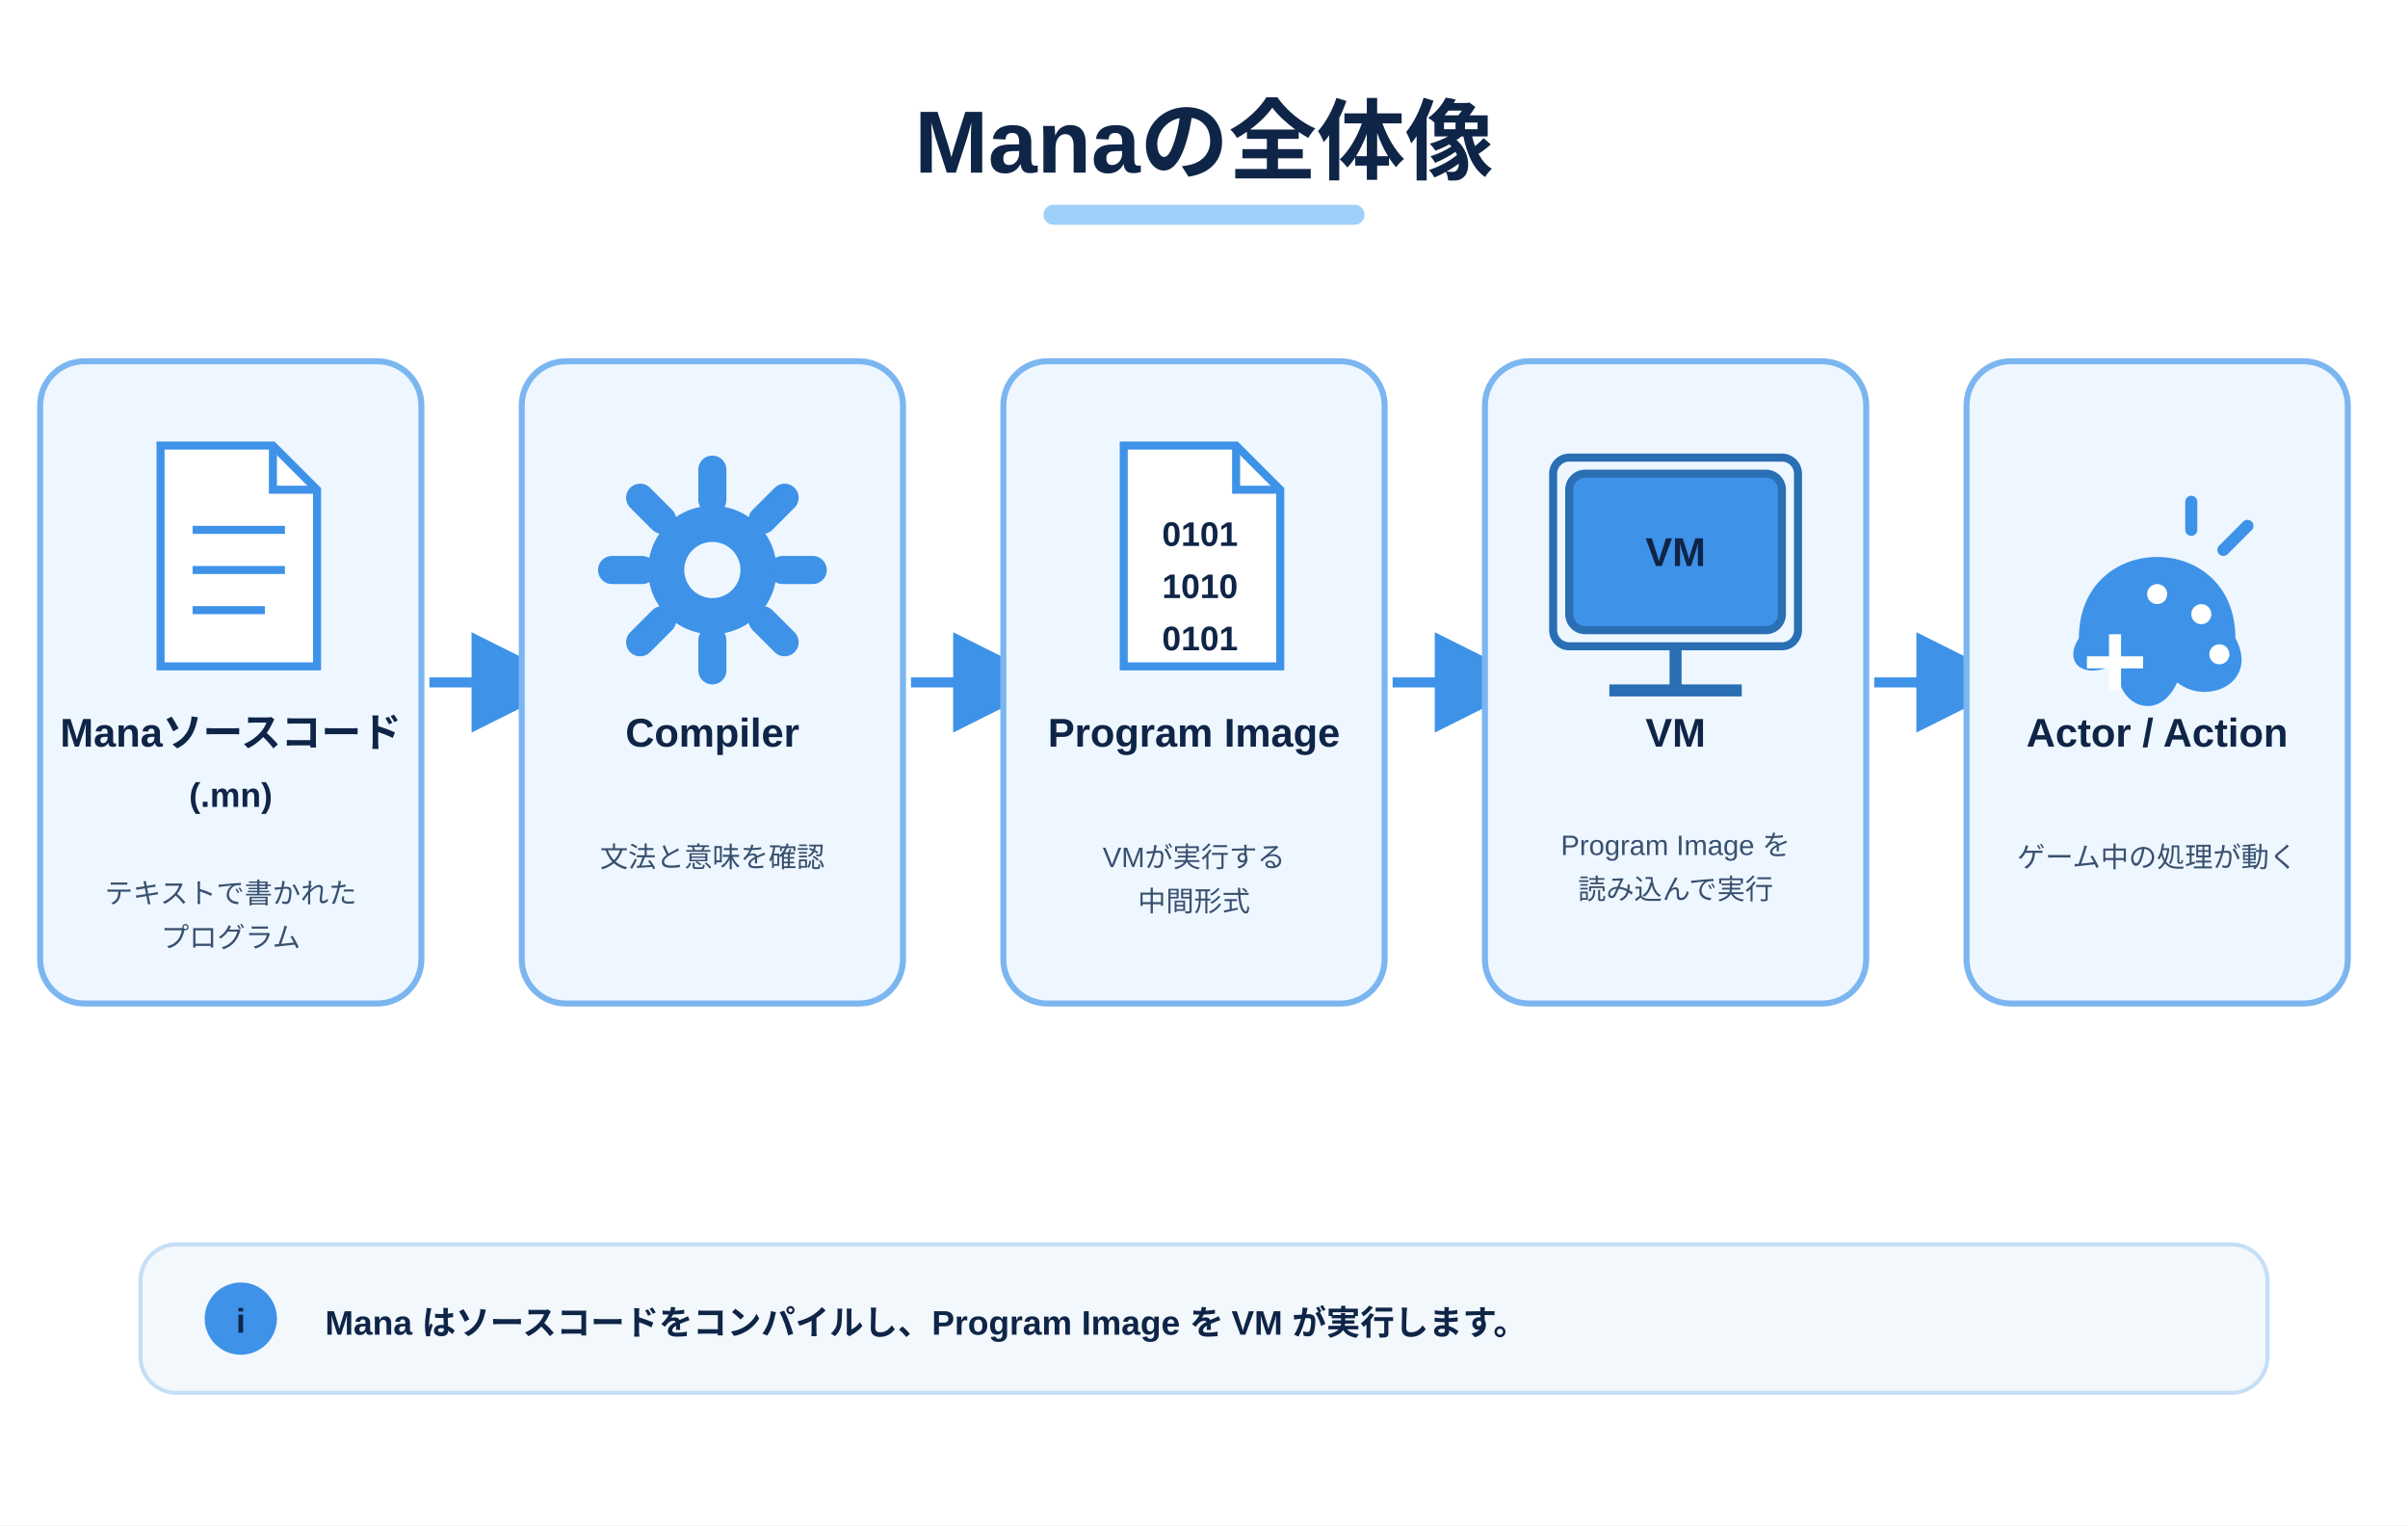
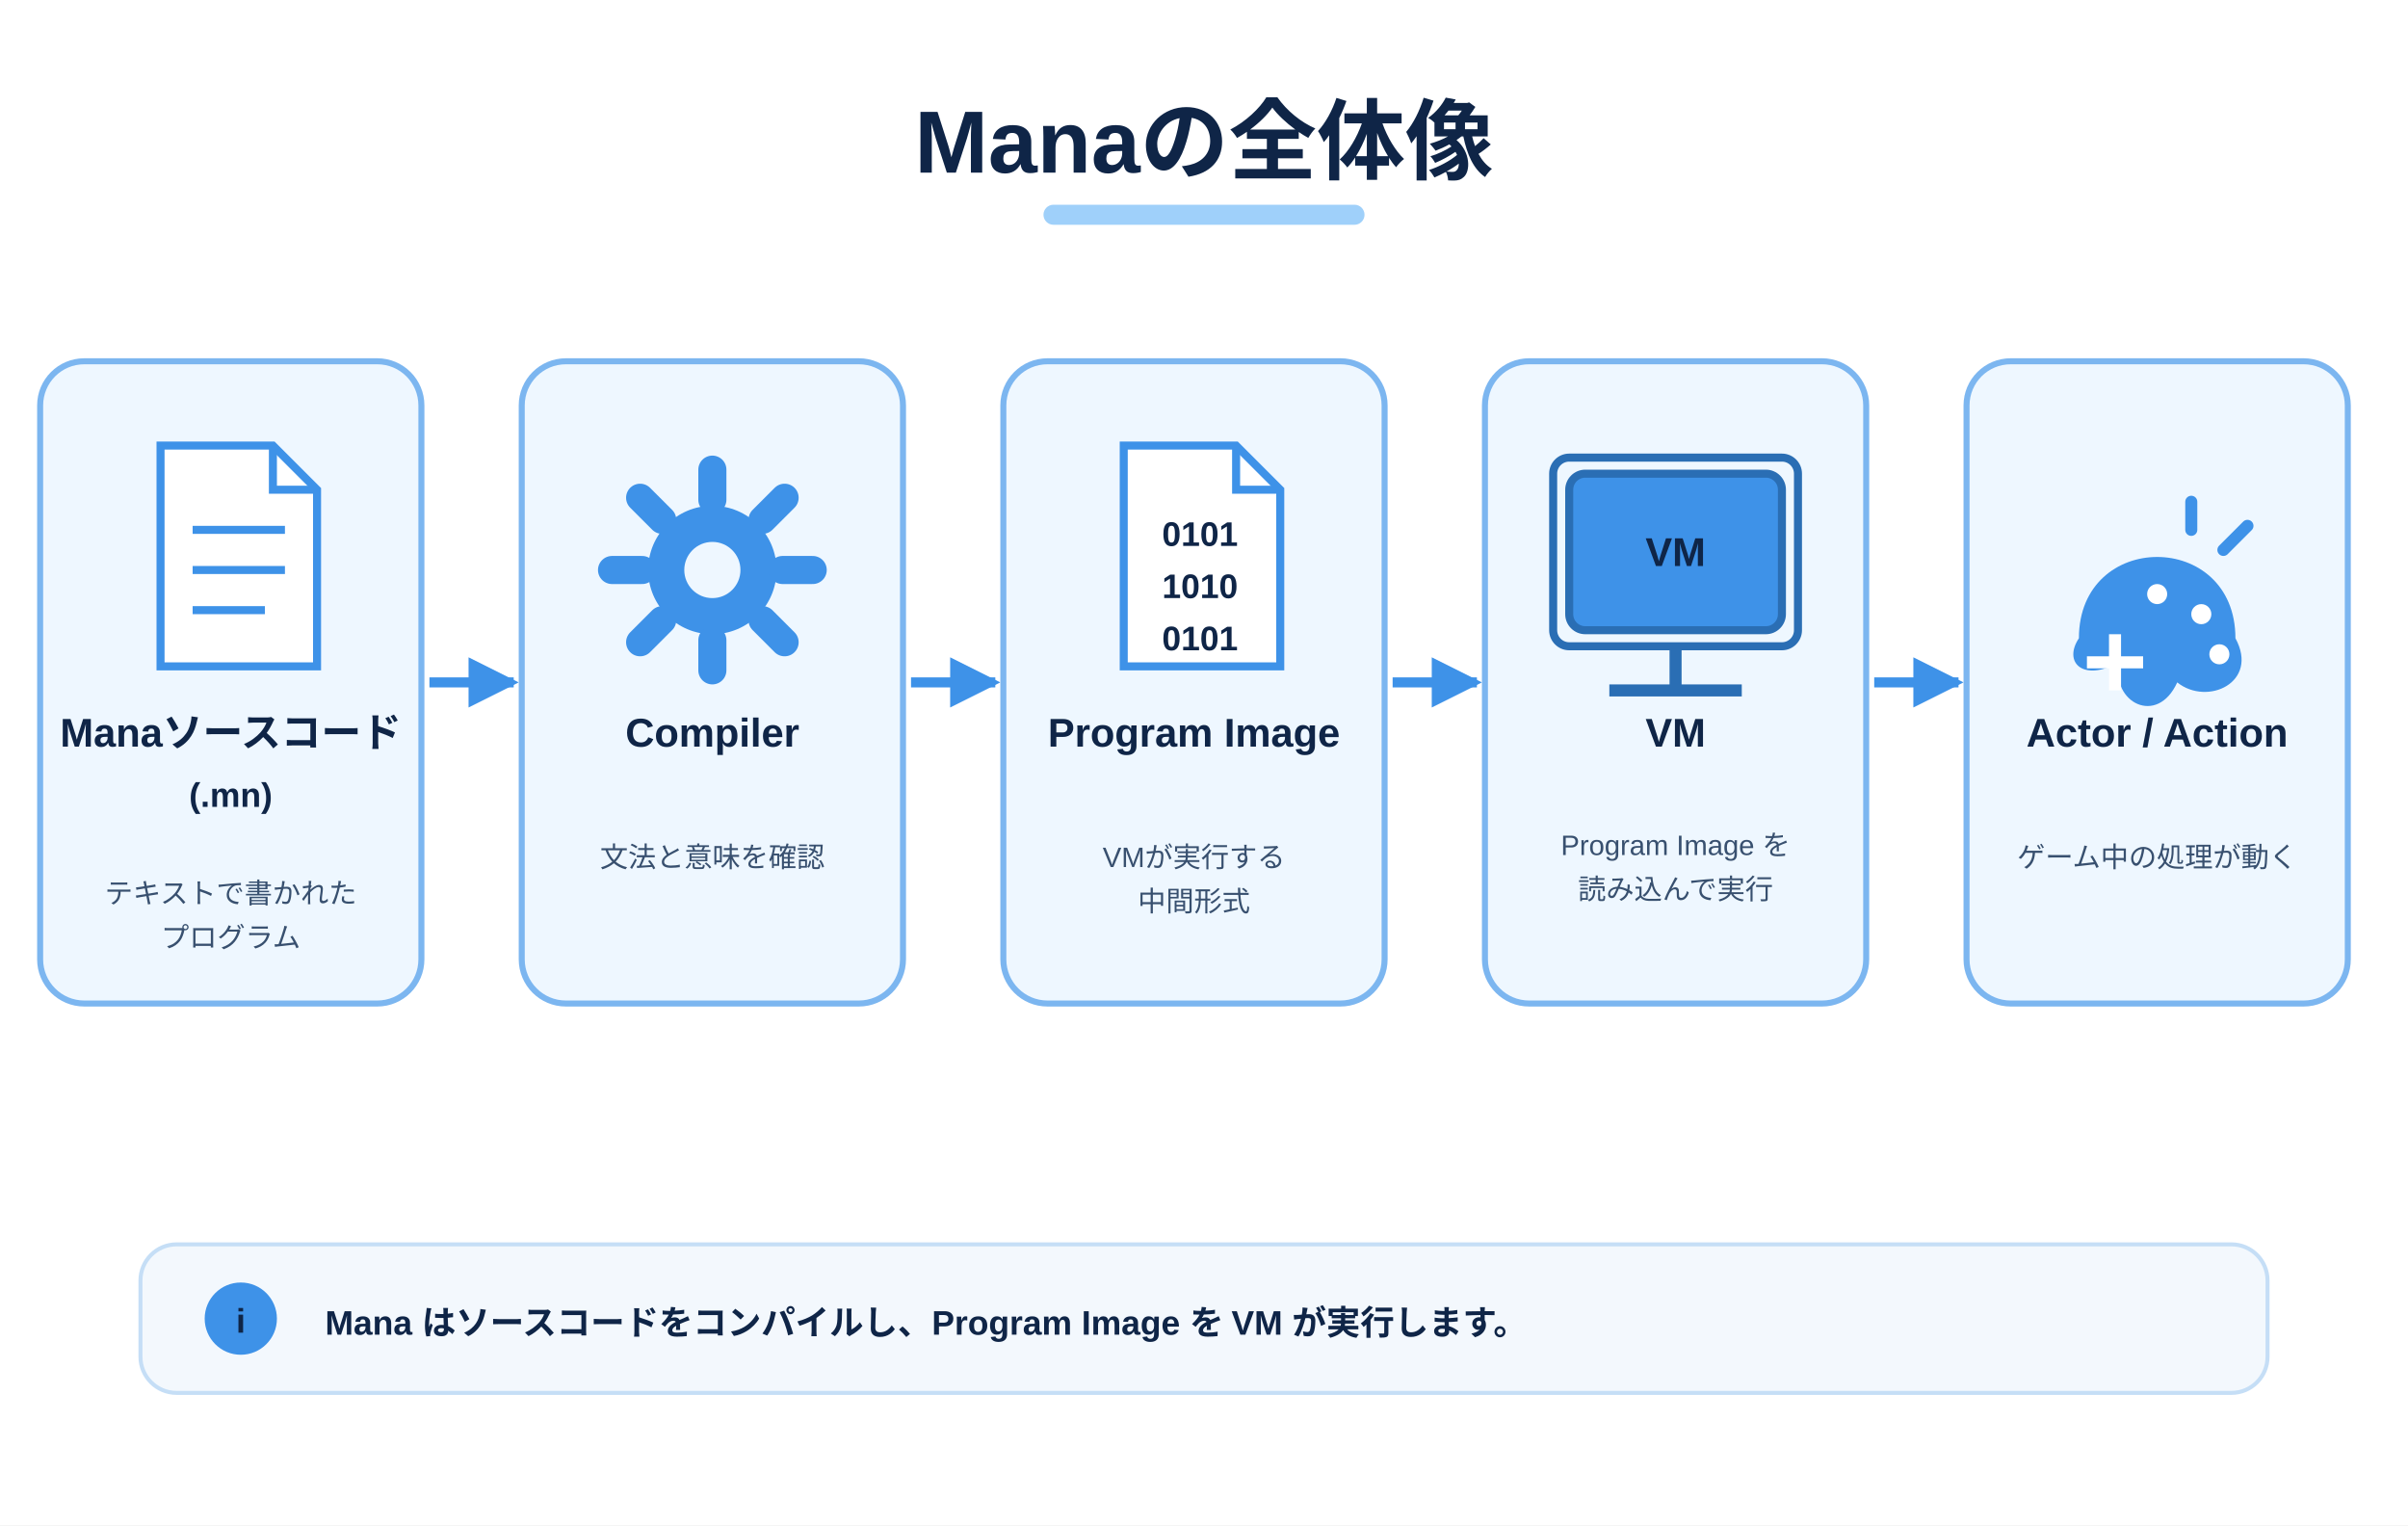
<svg xmlns="http://www.w3.org/2000/svg" width="1200" height="760" viewBox="0 0 1200 760">
  <defs>
    <style>
      .title{font:700 44px 'Arial','Helvetica',sans-serif; fill:#0f2547}
      .h2{font:700 20px 'Arial','Helvetica',sans-serif; fill:#0f2547}
      .label{font:700 17px 'Arial','Helvetica',sans-serif; fill:#0f2547}
      .small{font:400 14px 'Arial','Helvetica',sans-serif; fill:#38506f}
      .box{fill:#eef7ff;stroke:#7cb6f0;stroke-width:3}
      .note{fill:#f3f8fd;stroke:#c5def6;stroke-width:2}
      .arrow{stroke:#3e92e8;stroke-width:5;fill:none;marker-end:url(#m)}
    </style>
-     <marker id="m" markerWidth="10" markerHeight="10" refX="9" refY="5" orient="auto">
+     <marker id="m" viewBox="0 0 10 10" markerWidth="5" markerHeight="5" refX="9" refY="5" orient="auto">
      <path d="M0,0 L10,5 L0,10 z" fill="#3e92e8" />
    </marker>
  </defs>
  <rect width="1200" height="760" fill="#ffffff" />
  <text x="600" y="86" text-anchor="middle" class="title">Manaの全体像</text>
  <rect x="520" y="102" width="160" height="10" rx="5" fill="#9fd0fa" />
  <g transform="translate(20,180)">
    <rect class="box" x="0" y="0" rx="22" ry="22" width="190" height="320" />
    <path d="M60 42 h56 l22 22 v88 h-78 z" fill="#fff" stroke="#3e92e8" stroke-width="4" />
    <path d="M116 42 v22 h22" fill="none" stroke="#3e92e8" stroke-width="4" />
    <line x1="76" y1="84" x2="122" y2="84" stroke="#3e92e8" stroke-width="4" />
    <line x1="76" y1="104" x2="122" y2="104" stroke="#3e92e8" stroke-width="4" />
    <line x1="76" y1="124" x2="112" y2="124" stroke="#3e92e8" stroke-width="4" />
    <text x="95" y="192" text-anchor="middle" class="h2">Manaソースコード</text>
    <text x="95" y="222" text-anchor="middle" class="label">(.mn)</text>
    <text x="95" y="270" text-anchor="middle" class="small">テキストで書かれた</text>
    <text x="95" y="292" text-anchor="middle" class="small">プログラム</text>
  </g>
-   <path class="arrow" d="M214 340 H280" />
+   <path class="arrow" d="M214 340 H256" />
  <g transform="translate(260,180)">
    <rect class="box" x="0" y="0" rx="22" ry="22" width="190" height="320" />
    <g transform="translate(95,104)">
      <circle r="32" fill="#3e92e8" />
      <circle r="14" fill="#eef7ff" />
      <g stroke="#3e92e8" stroke-width="14" stroke-linecap="round">
        <line x1="0" y1="-50" x2="0" y2="-35" />
        <line x1="0" y1="50" x2="0" y2="35" />
        <line x1="-50" y1="0" x2="-35" y2="0" />
        <line x1="50" y1="0" x2="35" y2="0" />
        <line x1="-36" y1="-36" x2="-25" y2="-25" />
        <line x1="36" y1="36" x2="25" y2="25" />
        <line x1="36" y1="-36" x2="25" y2="-25" />
        <line x1="-36" y1="36" x2="-25" y2="25" />
      </g>
    </g>
    <text x="95" y="192" text-anchor="middle" class="h2">Compiler</text>
    <text x="95" y="252" text-anchor="middle" class="small">文法と意味を確認</text>
  </g>
-   <path class="arrow" d="M454 340 H520" />
+   <path class="arrow" d="M454 340 H496" />
  <g transform="translate(500,180)">
    <rect class="box" x="0" y="0" rx="22" ry="22" width="190" height="320" />
    <path d="M60 42 h56 l22 22 v88 h-78 z" fill="#fff" stroke="#3e92e8" stroke-width="4" />
    <path d="M116 42 v22 h22" fill="none" stroke="#3e92e8" stroke-width="4" />
    <text x="98" y="92" text-anchor="middle" class="label" fill="#3e92e8">0101</text>
    <text x="98" y="118" text-anchor="middle" class="label" fill="#3e92e8">1010</text>
    <text x="98" y="144" text-anchor="middle" class="label" fill="#3e92e8">0101</text>
    <text x="95" y="192" text-anchor="middle" class="h2">Program Image</text>
    <text x="95" y="252" text-anchor="middle" class="small">VMが実行する</text>
    <text x="95" y="274" text-anchor="middle" class="small">中間形式</text>
  </g>
-   <path class="arrow" d="M694 340 H760" />
+   <path class="arrow" d="M694 340 H736" />
  <g transform="translate(740,180)">
    <rect class="box" x="0" y="0" rx="22" ry="22" width="190" height="320" />
    <rect x="42" y="56" width="106" height="78" rx="8" fill="#3e92e8" stroke="#2a6eb4" stroke-width="4" />
    <rect x="34" y="48" width="122" height="94" rx="8" fill="none" stroke="#2a6eb4" stroke-width="4" />
    <line x1="95" y1="142" x2="95" y2="164" stroke="#2a6eb4" stroke-width="6" />
    <line x1="62" y1="164" x2="128" y2="164" stroke="#2a6eb4" stroke-width="6" />
    <text x="95" y="102" text-anchor="middle" class="h2" fill="#ffffff">VM</text>
    <text x="95" y="192" text-anchor="middle" class="h2">VM</text>
    <text x="95" y="246" text-anchor="middle" class="small">Program Image を</text>
    <text x="95" y="268" text-anchor="middle" class="small">読み込んで実行</text>
  </g>
-   <path class="arrow" d="M934 340 H1000" />
+   <path class="arrow" d="M934 340 H976" />
  <g transform="translate(980,180)">
    <rect class="box" x="0" y="0" rx="22" ry="22" width="190" height="320" />
    <path d="M56 138 C56 84,134 84,134 138 C146 160,120 172,105 160 C95 182,72 170,76 150 C58 160,48 150,56 138 z" fill="#3e92e8" />
    <circle cx="95" cy="116" r="5" fill="#fff" />
    <circle cx="117" cy="126" r="5" fill="#fff" />
    <circle cx="126" cy="146" r="5" fill="#fff" />
    <line x1="74" y1="136" x2="74" y2="164" stroke="#fff" stroke-width="6" />
    <line x1="60" y1="150" x2="88" y2="150" stroke="#fff" stroke-width="6" />
    <line x1="128" y1="94" x2="140" y2="82" stroke="#3e92e8" stroke-width="6" stroke-linecap="round" />
    <line x1="112" y1="84" x2="112" y2="70" stroke="#3e92e8" stroke-width="6" stroke-linecap="round" />
    <text x="95" y="192" text-anchor="middle" class="h2">Actor / Action</text>
    <text x="95" y="252" text-anchor="middle" class="small">ゲーム中の処理が動く</text>
  </g>
  <g transform="translate(70,620)">
    <rect class="note" x="0" y="0" rx="18" ry="18" width="1060" height="74" />
    <circle cx="50" cy="37" r="18" fill="#3e92e8" />
    <text x="50" y="44" text-anchor="middle" class="label" fill="#fff">i</text>
    <text x="92" y="45" class="label">Mana はソースコードをコンパイルし、Program Image を VM が実行します。</text>
  </g>
</svg>
